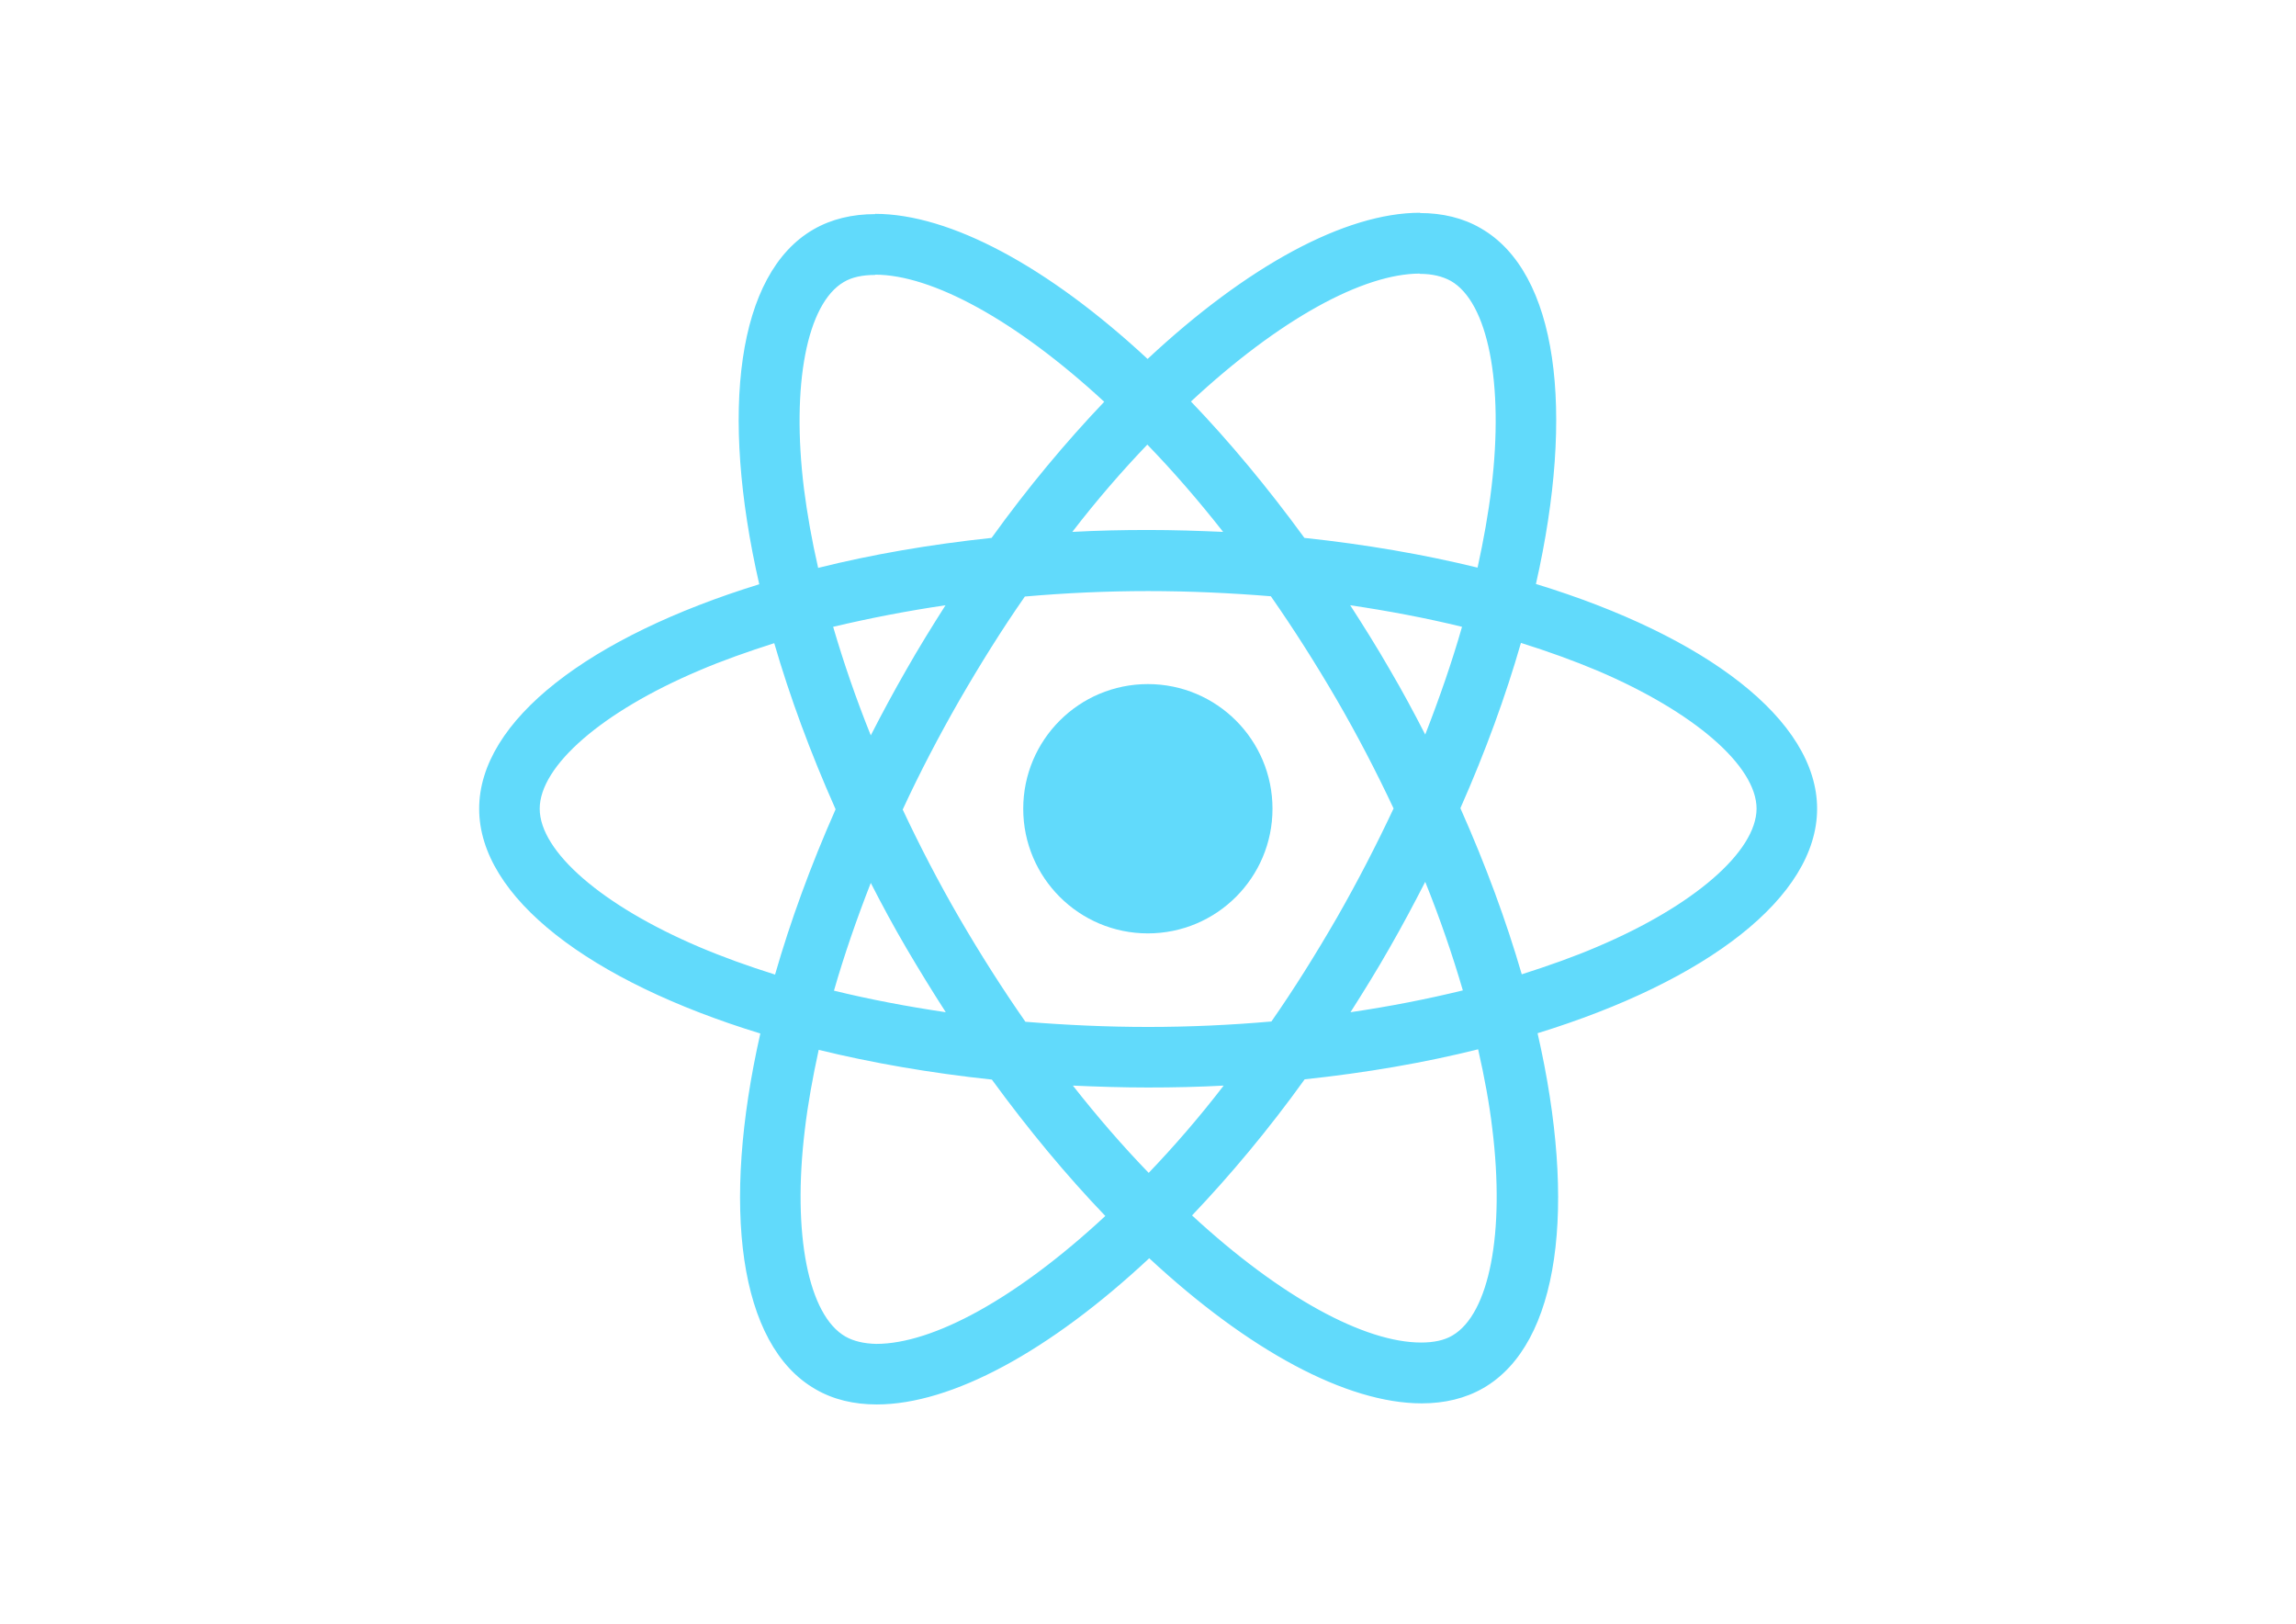
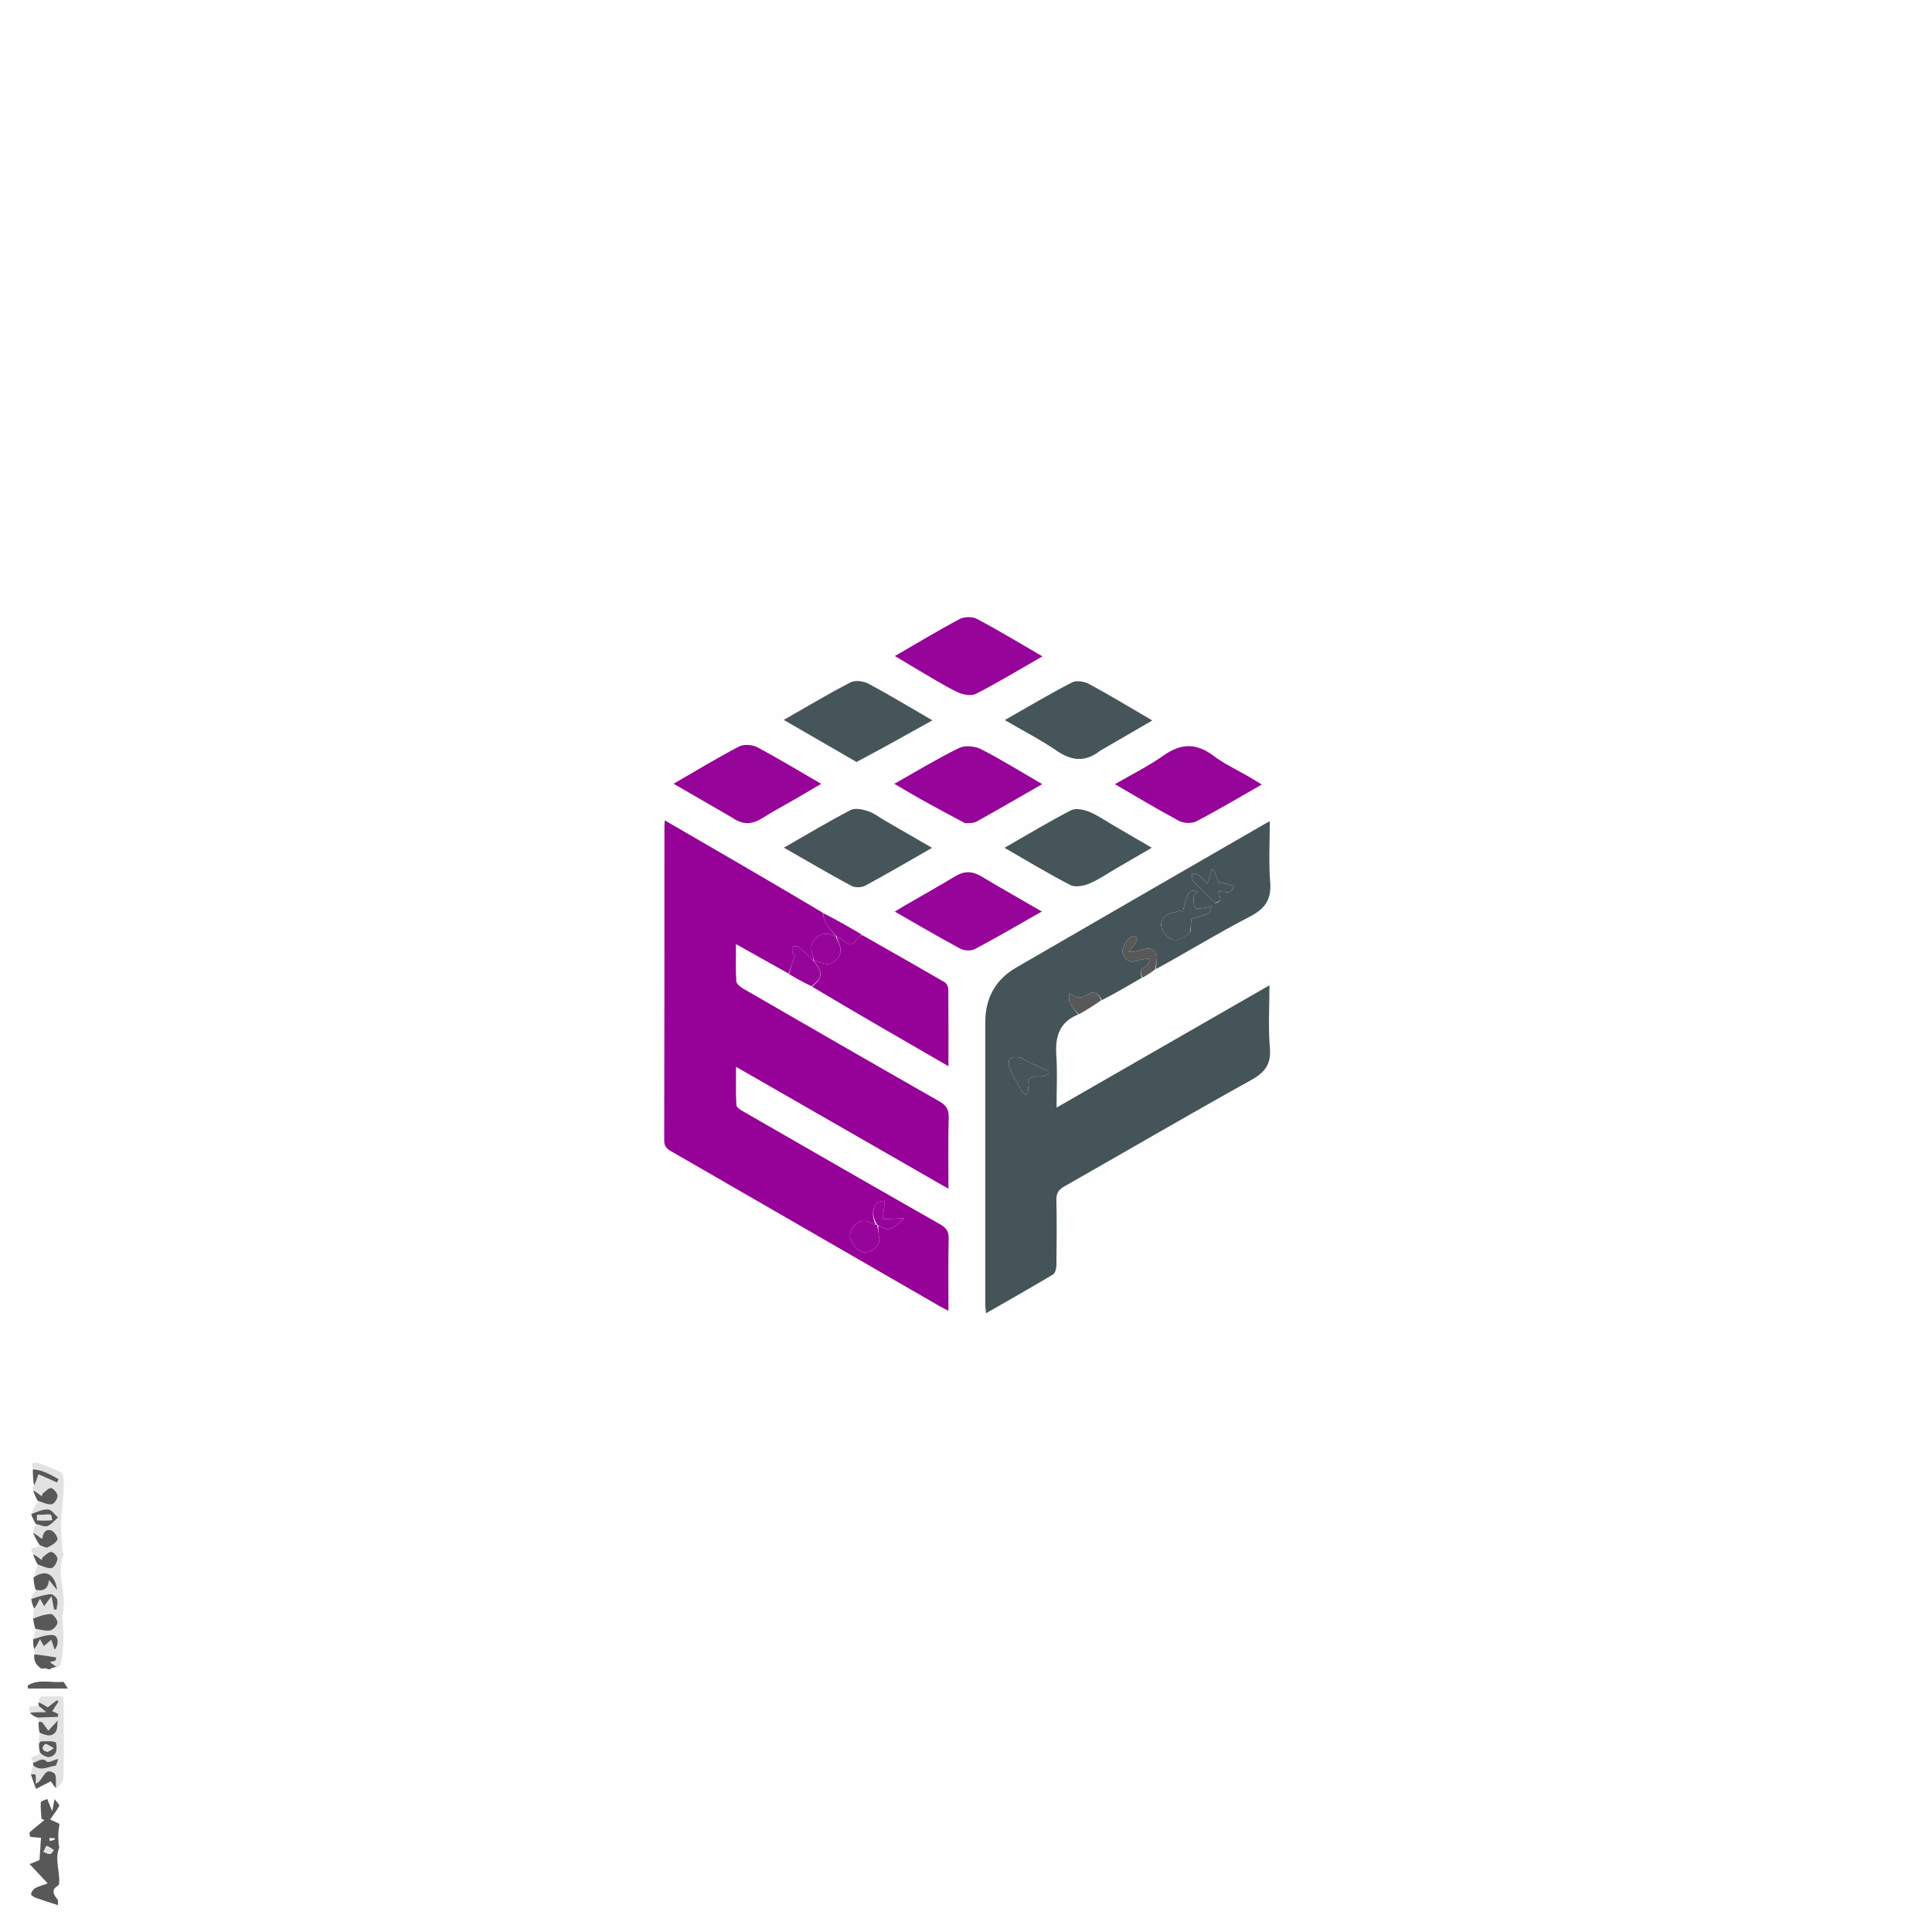
- <svg xmlns="http://www.w3.org/2000/svg" viewBox="0 0 841.9 595.3">
-   <g fill="#61DAFB">
-     <path d="M666.3 296.5c0-32.5-40.7-63.3-103.1-82.4 14.4-63.6 8-114.2-20.2-130.4-6.5-3.8-14.1-5.6-22.4-5.6v22.3c4.6 0 8.3.9 11.4 2.6 13.6 7.8 19.5 37.5 14.9 75.7-1.1 9.4-2.9 19.3-5.1 29.4-19.6-4.8-41-8.5-63.5-10.9-13.5-18.5-27.5-35.3-41.6-50 32.6-30.3 63.2-46.9 84-46.9V78c-27.5 0-63.5 19.6-99.9 53.6-36.4-33.8-72.4-53.2-99.9-53.2v22.3c20.7 0 51.4 16.5 84 46.6-14 14.7-28 31.4-41.3 49.9-22.6 2.4-44 6.1-63.6 11-2.3-10-4-19.7-5.2-29-4.7-38.2 1.1-67.9 14.6-75.8 3-1.8 6.9-2.6 11.5-2.6V78.5c-8.4 0-16 1.8-22.6 5.6-28.1 16.2-34.4 66.7-19.9 130.1-62.2 19.2-102.7 49.9-102.7 82.3 0 32.5 40.7 63.3 103.1 82.4-14.4 63.6-8 114.2 20.2 130.4 6.5 3.8 14.1 5.6 22.5 5.6 27.5 0 63.5-19.6 99.9-53.6 36.4 33.8 72.4 53.2 99.9 53.2 8.4 0 16-1.8 22.6-5.6 28.1-16.2 34.4-66.7 19.9-130.1 62-19.1 102.5-49.9 102.5-82.3zm-130.2-66.7c-3.7 12.9-8.3 26.2-13.5 39.5-4.1-8-8.4-16-13.1-24-4.6-8-9.5-15.8-14.4-23.4 14.2 2.1 27.9 4.7 41 7.9zm-45.8 106.5c-7.8 13.5-15.8 26.3-24.1 38.2-14.9 1.3-30 2-45.2 2-15.1 0-30.2-.7-45-1.9-8.3-11.9-16.4-24.6-24.2-38-7.6-13.1-14.5-26.4-20.8-39.8 6.2-13.4 13.2-26.8 20.7-39.9 7.8-13.5 15.8-26.3 24.1-38.2 14.9-1.3 30-2 45.2-2 15.1 0 30.2.7 45 1.9 8.3 11.9 16.4 24.6 24.2 38 7.6 13.1 14.5 26.4 20.8 39.8-6.3 13.4-13.2 26.8-20.7 39.9zm32.3-13c5.4 13.4 10 26.8 13.8 39.8-13.1 3.2-26.9 5.9-41.2 8 4.9-7.7 9.8-15.6 14.4-23.7 4.6-8 8.9-16.1 13-24.1zM421.2 430c-9.3-9.6-18.6-20.3-27.8-32 9 .4 18.2.7 27.5.7 9.4 0 18.7-.2 27.8-.7-9 11.7-18.3 22.4-27.5 32zm-74.4-58.9c-14.2-2.1-27.9-4.7-41-7.9 3.7-12.9 8.3-26.2 13.5-39.5 4.1 8 8.4 16 13.1 24 4.7 8 9.5 15.8 14.4 23.4zM420.7 163c9.3 9.6 18.6 20.3 27.8 32-9-.4-18.2-.7-27.5-.7-9.4 0-18.7.2-27.8.7 9-11.7 18.3-22.4 27.5-32zm-74 58.9c-4.9 7.7-9.8 15.6-14.4 23.7-4.6 8-8.9 16-13 24-5.4-13.4-10-26.8-13.8-39.8 13.1-3.1 26.9-5.8 41.2-7.9zm-90.5 125.2c-35.4-15.1-58.3-34.9-58.3-50.6 0-15.7 22.9-35.6 58.3-50.6 8.6-3.7 18-7 27.7-10.1 5.7 19.6 13.2 40 22.5 60.9-9.2 20.8-16.6 41.1-22.2 60.6-9.9-3.1-19.3-6.5-28-10.2zM310 490c-13.6-7.8-19.5-37.5-14.9-75.7 1.1-9.4 2.9-19.3 5.1-29.4 19.6 4.8 41 8.5 63.5 10.9 13.5 18.5 27.5 35.3 41.6 50-32.6 30.3-63.2 46.9-84 46.9-4.5-.1-8.3-1-11.3-2.7zm237.2-76.2c4.7 38.2-1.1 67.9-14.6 75.8-3 1.8-6.9 2.6-11.5 2.6-20.7 0-51.4-16.5-84-46.6 14-14.7 28-31.4 41.3-49.9 22.6-2.4 44-6.1 63.6-11 2.3 10.1 4.1 19.8 5.2 29.1zm38.5-66.7c-8.6 3.7-18 7-27.7 10.1-5.7-19.6-13.2-40-22.5-60.9 9.2-20.8 16.6-41.1 22.2-60.6 9.9 3.1 19.3 6.5 28.1 10.2 35.4 15.1 58.3 34.9 58.3 50.6-.1 15.7-23 35.6-58.4 50.6zM320.8 78.4z" />
-     <circle cx="420.9" cy="296.5" r="45.7" />
-     <path d="M520.5 78.1z" />
-   </g>
+ <svg xmlns="http://www.w3.org/2000/svg" version="1.1" id="Layer_1" x="0px" y="0px" width="100%" viewBox="0 0 1000 1000" enable-background="new 0 0 1000 1000" xml:space="preserve">
+   <path fill="#FEFEFE" opacity="1" stroke="none" d=" M465,1001   C310,1001 155.5,1001 1,1001   C1,667.667 1,334.333 1,1   C334.333,1 667.667,1 1001,1   C1001,334.333 1001,667.667 1001,1001   C822.5,1001 644,1001 465,1001  M24.719,864.197   C25.152,864.181 25.584,864.164 26.486,864.592   C28.193,863.6 31.089,862.881 31.39,861.568   C32.401,857.142 32.721,852.512 32.868,847.946   C33.018,843.27 31.846,838.427 32.682,833.922   C34.482,824.224 28.918,814.586 32.872,804.978   C33.123,804.368 32.389,803.415 32.332,802.606   C32.017,798.143 31.464,793.667 31.577,789.211   C31.719,783.605 32.467,778.017 32.866,772.415   C33.013,770.346 33.044,768.249 32.875,766.185   C32.762,764.801 32.608,762.642 31.776,762.227   C27.826,760.258 23.701,758.568 19.494,757.228   C18.208,756.818 15.284,756.826 16.905,760.897   C17.021,763.572 17.138,766.247 16.737,769.193   C16.869,769.807 17.002,770.421 17.061,771.72   C17.777,773.369 18.493,775.019 19.071,777.421   C18.117,779.387 17.162,781.354 16.096,784.008   C16.79,785.57 17.483,787.132 17.906,789.317   C17.65,790.556 17.394,791.796 17.063,793.731   C18.108,795.707 19.153,797.683 19.787,800.285   C19.25,801.781 14.107,800.013 17.057,804.719   C17.774,806.368 18.492,808.018 19.074,810.406   C18.54,812.298 18.005,814.19 17.198,816.833   C17.484,818.851 17.77,820.869 17.772,823.535   C17.241,824.784 16.71,826.033 16.082,827.988   C16.496,829.503 16.91,831.018 17.173,833.484   C17.189,834.763 17.205,836.042 17.087,838.054   C17.391,839.703 17.695,841.352 17.93,843.678   C17.696,845.132 17.461,846.586 17.071,848.826   C17.15,850.402 17.228,851.979 17.278,854.205   C17.52,854.809 17.763,855.413 17.522,856.524   C17.325,859.779 18.806,862.1 22.382,863.868   C22.953,863.896 23.525,863.924 24.719,864.197  M15.035,886.85   C16.345,887.622 17.656,888.394 19.029,889.731   C19.361,890.156 19.694,890.581 19.929,891.834   C19.986,893.498 20.043,895.161 20.066,897.73   C20.099,899.238 20.132,900.745 20.042,903.032   C20.163,904.331 20.285,905.629 19.757,907.244   C19.756,909.316 14.184,908.352 17.038,912.68   C17.066,913.113 17.095,913.546 16.516,914.26   C16.346,915.507 16.176,916.754 15.953,918.828   C16.845,921.191 17.736,923.555 18.627,925.918   C21.295,924.559 23.963,923.2 26.305,922.007   C26.927,922.95 27.912,924.446 29.688,925.936   C30.784,924.036 32.787,922.155 32.83,920.231   C33.111,907.749 32.976,895.257 32.946,882.769   C32.943,881.328 32.752,879.887 32.62,878.053   C28.514,878.053 24.795,877.963 21.093,878.171   C20.653,878.196 20.304,879.846 19.91,881.495   C19.95,881.995 19.991,882.495 19.237,883.007   C14.528,883.169 14.367,883.292 15.035,886.85  M445.754,483.372   C439.167,479.647 432.581,475.923 425.463,471.747   C398.471,456.113 371.478,440.479 344.114,424.63   C344,426.116 343.906,426.772 343.906,427.427   C343.893,481.737 343.922,536.047 343.792,590.357   C343.785,593.498 345.267,594.677 347.561,595.998   C393.832,622.656 440.073,649.367 486.325,676.058   C487.665,676.832 489.059,677.512 490.923,678.497   C490.923,665.432 490.764,653.272 491.019,641.12   C491.096,637.453 489.894,635.572 486.729,633.771   C452.746,614.443 418.858,594.95 384.975,575.446   C383.488,574.59 381.239,573.262 381.165,572.044   C380.78,565.713 380.986,559.346 380.986,552.193   C418.078,573.488 454.205,594.228 490.924,615.308   C490.924,602.481 490.696,590.514 491.045,578.565   C491.17,574.294 489.78,572.092 486.132,570.015   C452.304,550.753 418.58,531.308 384.874,511.832   C383.325,510.937 381.212,509.308 381.119,507.903   C380.707,501.72 380.941,495.493 380.941,488.66   C390.554,494.054 399.364,498.997 408.618,504.432   C412.414,506.557 416.211,508.682 420.528,511.27   C443.802,524.694 467.076,538.118 490.924,551.873   C490.924,537.949 490.974,524.967 490.842,511.986   C490.83,510.765 489.992,509.001 488.995,508.422   C474.768,500.164 460.448,492.065 445.754,483.372  M591.717,505.968   C593.808,504.658 595.899,503.348 598.684,501.901   C614.694,492.688 630.424,482.931 646.832,474.493   C654.879,470.354 658.173,465.579 657.443,456.526   C656.61,446.198 657.25,435.752 657.25,425.146   C656.704,425.398 656.109,425.615 655.568,425.927   C612.332,450.893 569.069,475.815 525.888,500.875   C515.214,507.07 509.992,516.647 509.99,529.013   C509.982,577.841 509.979,626.67 509.994,675.498   C509.994,676.707 510.217,677.917 510.396,679.729   C522.331,672.87 533.744,666.417 544.992,659.69   C546.126,659.012 546.773,656.685 546.794,655.113   C546.944,643.782 547.02,632.446 546.785,621.119   C546.714,617.666 547.843,615.825 550.823,614.131   C583.083,595.792 615.115,577.045 647.567,559.055   C654.927,554.974 658.027,550.687 657.28,542.155   C656.375,531.829 657.065,521.363 657.065,509.988   C619.939,531.315 583.694,552.136 546.872,573.289   C546.872,563.64 547.341,554.805 546.746,546.043   C546.09,536.39 548.467,528.948 558.759,524.982   C562.513,522.687 566.267,520.393 570.726,517.984   C577.496,514.013 584.266,510.042 591.717,505.968  M443.659,394.578   C456.429,387.455 469.2,380.331 482.606,372.853   C470.963,366.1 460.456,359.714 449.624,353.939   C447.034,352.559 442.69,351.926 440.294,353.161   C428.748,359.113 417.593,365.822 405.67,372.621   C418.636,380.123 430.836,387.182 443.659,394.578  M473.61,345.828   C480.818,349.987 487.865,354.474 495.317,358.137   C498.147,359.528 502.624,360.423 505.124,359.145   C516.632,353.259 527.707,346.526 539.578,339.73   C527.845,332.937 516.927,326.313 505.664,320.34   C503.294,319.082 499.095,319.151 496.7,320.422   C485.547,326.339 474.731,332.893 463.193,339.566   C466.805,341.716 469.909,343.564 473.61,345.828  M569.85,388.306   C578.544,383.272 587.238,378.239 596.439,372.912   C585.074,366.289 574.57,359.904 563.768,354.072   C561.294,352.736 557.138,352.037 554.872,353.208   C543.307,359.182 532.107,365.866 520.063,372.708   C529.609,378.274 538.651,382.896 546.963,388.584   C554.72,393.89 561.772,394.632 569.85,388.306  M457.899,424.661   C455.024,422.999 452.313,420.829 449.224,419.826   C446.418,418.914 442.574,418.072 440.269,419.273   C428.841,425.229 417.771,431.873 405.74,438.752   C417.846,445.669 429.117,452.301 440.624,458.493   C442.516,459.511 445.913,459.462 447.822,458.433   C459.314,452.239 470.576,445.616 482.429,438.842   C474.01,433.968 466.276,429.491 457.899,424.661  M379.224,423.338   C384.287,426.991 389.246,426.86 394.523,423.497   C399.991,420.012 405.753,416.988 411.37,413.734   C415.766,411.187 420.138,408.595 425.043,405.716   C413.523,399.04 402.859,392.541 391.839,386.714   C389.295,385.369 384.912,385.133 382.442,386.425   C371.159,392.327 360.257,398.956 348.636,405.658   C359.016,411.667 368.786,417.323 379.224,423.338  M499.923,426.139   C501.715,425.907 503.787,426.179 505.254,425.363   C516.513,419.102 527.655,412.631 539.459,405.866   C528.418,399.467 518.299,393.142 507.708,387.745   C504.557,386.139 499.379,385.702 496.335,387.193   C485.13,392.681 474.43,399.203 462.895,405.699   C468.125,408.749 472.503,411.4 476.972,413.888   C484.348,417.995 491.781,421.996 499.923,426.139  M576.335,427.212   C572.154,424.811 568.157,421.957 563.728,420.172   C560.889,419.027 556.745,418.163 554.339,419.406   C542.917,425.306 531.891,431.974 519.925,438.826   C531.844,445.664 542.753,452.316 554.093,458.127   C556.622,459.423 560.984,458.526 563.939,457.291   C568.807,455.256 573.215,452.122 577.817,449.45   C583.784,445.986 589.751,442.521 596.17,438.793   C589.292,434.802 583.115,431.217 576.335,427.212  M646.473,402.054   C640.295,398.463 633.698,395.426 628.034,391.153   C619.155,384.456 611.214,384.695 602.221,391.058   C594.488,396.53 585.882,400.769 577.076,405.894   C588.613,412.578 599.257,419.038 610.233,424.874   C612.651,426.159 616.834,426.358 619.201,425.126   C630.494,419.25 641.442,412.709 653.105,406.068   C650.675,404.589 648.888,403.501 646.473,402.054  M468.31,468.742   C466.792,469.655 465.275,470.569 463.147,471.85   C474.73,478.471 485.718,484.957 496.951,490.987   C499.001,492.088 502.571,492.315 504.55,491.267   C516.092,485.152 527.369,478.536 539.249,471.798   C528.28,465.446 518.017,459.631 507.893,453.582   C503.245,450.804 499.003,450.78 494.352,453.589   C485.959,458.658 477.393,463.442 468.31,468.742  M16.107,950.91   C18.131,951.035 20.155,951.159 21.231,951.225   C20.935,955.572 20.697,959.058 20.444,962.76   C18.916,963.386 16.761,964.27 15.334,964.854   C18.712,968.461 21.497,971.435 24.683,974.837   C21.835,975.896 19.76,976.414 17.972,977.435   C17.033,977.972 16.241,979.34 16.088,980.431   C16.016,980.945 17.517,981.947 18.463,982.288   C22.164,983.621 25.928,984.779 30.042,986.124   C29.958,984.776 30.21,983.75 29.807,983.225   C27.864,980.689 26.116,978.334 30.044,975.983   C30.471,975.727 30.641,974.784 30.664,974.15   C30.883,968.206 28.27,962.264 30.662,956.3   C30.814,955.924 30.425,955.36 30.397,954.877   C30.289,952.983 30.107,951.082 30.177,949.192   C30.242,947.42 30.59,945.659 30.797,944.022   C28.594,942.983 26.779,942.126 25.965,941.742   C27.697,939.24 29.422,937.073 30.675,934.661   C30.927,934.176 29.39,932.76 28.249,931.178   C27.741,933.813 27.443,935.363 27.033,937.492   C25.953,934.837 25.202,932.992 24.451,931.147   C23.291,931.703 21.185,932.186 21.135,932.828   C20.917,935.643 21.293,938.503 21.454,941.347   C21.962,941.584 22.47,941.821 22.977,942.058   C20.452,944.131 17.873,946.145 15.455,948.336   C15.051,948.701 15.346,949.837 16.107,950.91  M27.34,873.962   C29.556,873.962 31.772,873.962 35.112,873.962   C33.81,872.079 33.148,870.47 32.665,870.522   C26.579,871.175 20.073,868.815 14.38,872.37   C14.387,872.9 14.393,873.43 14.399,873.961   C18.399,873.961 22.399,873.961 27.34,873.962  z" />
+   <path fill="#960298" opacity="1" stroke="none" d=" M408.174,503.94   C399.364,498.997 390.554,494.054 380.941,488.66   C380.941,495.493 380.707,501.72 381.119,507.903   C381.212,509.308 383.325,510.937 384.874,511.832   C418.58,531.308 452.304,550.753 486.132,570.015   C489.78,572.092 491.17,574.294 491.045,578.565   C490.696,590.514 490.924,602.481 490.924,615.308   C454.205,594.228 418.078,573.488 380.986,552.193   C380.986,559.346 380.78,565.713 381.165,572.044   C381.239,573.262 383.488,574.59 384.975,575.446   C418.858,594.95 452.746,614.443 486.729,633.771   C489.894,635.572 491.096,637.453 491.019,641.12   C490.764,653.272 490.923,665.432 490.923,678.497   C489.059,677.512 487.665,676.832 486.325,676.058   C440.073,649.367 393.832,622.656 347.561,595.998   C345.267,594.677 343.785,593.498 343.792,590.357   C343.922,536.047 343.893,481.737 343.906,427.427   C343.906,426.772 344,426.116 344.114,424.63   C371.478,440.479 398.471,456.113 425.688,472.303   C426.396,474.526 426.539,476.408 427.433,477.812   C429.053,480.358 431.12,482.619 433.001,484.999   C433,485 432.999,485.001 432.633,484.962   C428.821,482.742 425.389,482.778 422.327,485.479   C419.296,488.153 419.572,491.557 420.822,495.039   C421.037,495.636 420.949,496.343 421.001,496.999   C421,497 420.999,497.001 420.699,496.856   C418.13,494.515 415.968,492.186 413.527,490.201   C412.737,489.559 411.214,489.816 410.026,489.662   C410.086,490.945 409.926,492.3 410.309,493.478   C410.476,493.991 411.757,494.143 411.608,494.082   C410.191,498.149 409.182,501.045 408.174,503.94  M453.221,633.985   C452.313,633.657 451.314,633.474 450.511,632.976   C447.191,630.916 444.391,632.157 442.092,634.549   C439.519,637.225 439.189,640.45 441.372,643.586   C443.429,646.542 446.043,649.264 449.962,647.731   C452.994,646.544 455.749,644.431 455.006,640.301   C454.629,638.21 454.335,636.104 454.67,634.344   C459.792,637.354 461.374,636.972 467.944,630.553   C465.651,630.673 464.183,630.757 462.715,630.825   C460.75,630.915 458.785,630.993 456.819,631.076   C457.096,628.999 457.403,626.925 457.636,624.843   C457.759,623.742 457.751,622.628 457.803,621.52   C456.627,621.771 455.153,621.659 454.33,622.338   C451.267,624.865 451.236,629.601 453.221,633.985  z" />
+   <path fill="#455459" opacity="1" stroke="none" d=" M558.057,525.102   C548.467,528.948 546.09,536.39 546.746,546.043   C547.341,554.805 546.872,563.64 546.872,573.289   C583.694,552.136 619.939,531.315 657.065,509.988   C657.065,521.363 656.375,531.829 657.28,542.155   C658.027,550.687 654.927,554.974 647.567,559.055   C615.115,577.045 583.083,595.792 550.823,614.131   C547.843,615.825 546.714,617.666 546.785,621.119   C547.02,632.446 546.944,643.782 546.794,655.113   C546.773,656.685 546.126,659.012 544.992,659.69   C533.744,666.417 522.331,672.87 510.396,679.729   C510.217,677.917 509.994,676.707 509.994,675.498   C509.979,626.67 509.982,577.841 509.99,529.013   C509.992,516.647 515.214,507.07 525.888,500.875   C569.069,475.815 612.332,450.893 655.568,425.927   C656.109,425.615 656.704,425.398 657.25,425.146   C657.25,435.752 656.61,446.198 657.443,456.526   C658.173,465.579 654.879,470.354 646.832,474.493   C630.424,482.931 614.694,492.688 598.385,501.568   C598.248,498.64 599.473,495.412 598.374,493.569   C594.963,487.846 589.724,493.586 584.199,492.513   C585.798,490.549 586.932,489.337 587.835,487.972   C588.301,487.267 588.646,486.234 588.493,485.459   C588.4,484.987 587.21,484.36 586.584,484.432   C583.946,484.734 580.166,490.841 581.153,493.525   C582.486,497.153 585.053,498.646 589.019,497.166   C590.739,496.524 592.654,496.406 594.481,496.05   C594.724,496.418 594.967,496.787 595.211,497.155   C594.439,498.259 593.903,499.905 592.85,500.364   C589.824,501.683 590.278,503.746 591.037,506.071   C584.266,510.042 577.496,514.013 570.33,517.669   C568.571,513.728 565.658,512.906 562.848,514.779   C559.523,516.995 557.001,516.739 553.661,514.027   C553.23,515.954 553.089,517.778 553.805,519.158   C554.916,521.299 556.61,523.136 558.057,525.102  M616.126,482.3   C616.32,479.819 616.514,477.337 616.643,475.686   C619.693,474.761 622.694,474.163 625.368,472.882   C626.393,472.39 626.672,470.34 627.291,469.001   C626.055,469.293 624.833,469.705 623.58,469.847   C621.948,470.031 619.528,470.683 618.825,469.899   C617.8,468.755 617.686,466.492 617.795,464.745   C617.863,463.663 619.064,462.652 619.803,461.539   C615.469,460.069 614.585,461.313 612.286,471.733   C611.532,471.652 610.663,471.302 609.996,471.533   C607.409,472.43 604.15,472.857 602.523,474.687   C600.439,477.03 600.441,480.423 602.843,483.325   C606.521,487.769 610.816,487.683 616.126,482.3  M532.691,549.862   C531.083,549.005 529.557,547.783 527.843,547.399   C526.258,547.044 524.033,547.03 522.917,547.912   C522.042,548.603 521.813,551.168 522.371,552.424   C524.303,556.778 526.641,560.959 528.986,565.114   C529.403,565.853 530.59,566.157 531.421,566.661   C531.736,565.706 532.466,564.67 532.299,563.809   C531.293,558.629 533.043,556.77 538.351,557.17   C539.847,557.283 541.418,556.398 542.954,555.971   C542.885,555.45 542.816,554.928 542.747,554.407   C539.624,552.995 536.5,551.582 532.691,549.862  M629.096,467.431   C632.257,466.353 632.257,466.353 630.434,461.364   C633.252,460.914 637.223,463.842 638.725,458.534   C635.965,457.83 633.328,457.157 630.637,456.471   C629.893,454.437 629.137,452.368 628.38,450.298   C627.971,450.28 627.563,450.261 627.154,450.243   C626.527,452.36 625.9,454.478 625.062,457.311   C623.292,455.64 622.021,454.159 620.472,453.075   C619.466,452.372 618.054,452.248 616.824,451.864   C617.094,453.285 616.888,455.136 617.716,456.052   C621.154,459.854 624.903,463.375 629.096,467.431  z" />
+   <path fill="#960298" opacity="1" stroke="none" d=" M446.15,483.929   C460.448,492.065 474.768,500.164 488.995,508.422   C489.992,509.001 490.83,510.765 490.842,511.986   C490.974,524.967 490.924,537.949 490.924,551.873   C467.076,538.118 443.802,524.694 420.337,510.705   C426.043,505.762 426.188,503.526 420.999,497.001   C420.999,497.001 421,497 421.39,497.006   C425.89,498.727 429.905,500.795 433.587,495.972   C436.623,491.995 434.312,488.591 432.999,485.001   C432.999,485.001 433,485 433.352,485.036   C434.276,485.37 434.927,485.574 435.408,485.98   C440.134,489.965 440.64,489.914 444.596,485.088   C444.993,484.602 445.627,484.31 446.15,483.929  z" />
+   <path fill="#46555A" opacity="1" stroke="none" d=" M443.347,394.409   C430.836,387.182 418.636,380.123 405.67,372.621   C417.593,365.822 428.748,359.113 440.294,353.161   C442.69,351.926 447.034,352.559 449.624,353.939   C460.456,359.714 470.963,366.1 482.606,372.853   C469.2,380.331 456.429,387.455 443.347,394.409  z" />
+   <path fill="#970499" opacity="1" stroke="none" d=" M473.311,345.62   C469.909,343.564 466.805,341.716 463.193,339.566   C474.731,332.893 485.547,326.339 496.7,320.422   C499.095,319.151 503.294,319.082 505.664,320.34   C516.927,326.313 527.845,332.937 539.578,339.73   C527.707,346.526 516.632,353.259 505.124,359.145   C502.624,360.423 498.147,359.528 495.317,358.137   C487.865,354.474 480.818,349.987 473.311,345.62  z" />
+   <path fill="#46555A" opacity="1" stroke="none" d=" M569.546,388.513   C561.772,394.632 554.72,393.89 546.963,388.584   C538.651,382.896 529.609,378.274 520.063,372.708   C532.107,365.866 543.307,359.182 554.872,353.208   C557.138,352.037 561.294,352.736 563.768,354.072   C574.57,359.904 585.074,366.289 596.439,372.912   C587.238,378.239 578.544,383.272 569.546,388.513  z" />
+   <path fill="#46555A" opacity="1" stroke="none" d=" M458.221,424.837   C466.276,429.491 474.01,433.968 482.429,438.842   C470.576,445.616 459.314,452.239 447.822,458.433   C445.913,459.462 442.516,459.511 440.624,458.493   C429.117,452.301 417.846,445.669 405.74,438.752   C417.771,431.873 428.841,425.229 440.269,419.273   C442.574,418.072 446.418,418.914 449.224,419.826   C452.313,420.829 455.024,422.999 458.221,424.837  z" />
+   <path fill="#970499" opacity="1" stroke="none" d=" M378.89,423.158   C368.786,417.323 359.016,411.667 348.636,405.658   C360.257,398.956 371.159,392.327 382.442,386.425   C384.912,385.133 389.295,385.369 391.839,386.714   C402.859,392.541 413.523,399.04 425.043,405.716   C420.138,408.595 415.766,411.187 411.37,413.734   C405.753,416.988 399.991,420.012 394.523,423.497   C389.246,426.86 384.287,426.991 378.89,423.158  z" />
+   <path fill="#970499" opacity="1" stroke="none" d=" M499.557,426.091   C491.781,421.996 484.348,417.995 476.972,413.888   C472.503,411.4 468.125,408.749 462.895,405.699   C474.43,399.203 485.13,392.681 496.335,387.193   C499.379,385.702 504.557,386.139 507.708,387.745   C518.299,393.142 528.418,399.467 539.459,405.866   C527.655,412.631 516.513,419.102 505.254,425.363   C503.787,426.179 501.715,425.907 499.557,426.091  z" />
+   <path fill="#46555A" opacity="1" stroke="none" d=" M576.636,427.422   C583.115,431.217 589.292,434.802 596.17,438.793   C589.751,442.521 583.784,445.986 577.817,449.45   C573.215,452.122 568.807,455.256 563.939,457.291   C560.984,458.526 556.622,459.423 554.093,458.127   C542.753,452.316 531.844,445.664 519.925,438.826   C531.891,431.974 542.917,425.306 554.339,419.406   C556.745,418.163 560.889,419.027 563.728,420.172   C568.157,421.957 572.154,424.811 576.636,427.422  z" />
+   <path fill="#970499" opacity="1" stroke="none" d=" M646.786,402.234   C648.888,403.501 650.675,404.589 653.105,406.068   C641.442,412.709 630.494,419.25 619.201,425.126   C616.834,426.358 612.651,426.159 610.233,424.874   C599.257,419.038 588.613,412.578 577.076,405.894   C585.882,400.769 594.488,396.53 602.221,391.058   C611.214,384.695 619.155,384.456 628.034,391.153   C633.698,395.426 640.295,398.463 646.786,402.234  z" />
+   <path fill="#970499" opacity="1" stroke="none" d=" M468.605,468.544   C477.393,463.442 485.959,458.658 494.352,453.589   C499.003,450.78 503.245,450.804 507.893,453.582   C518.017,459.631 528.28,465.446 539.249,471.798   C527.369,478.536 516.092,485.152 504.55,491.267   C502.571,492.315 499.001,492.088 496.951,490.987   C485.718,484.957 474.73,478.471 463.147,471.85   C465.275,470.569 466.792,469.655 468.605,468.544  z" />
+   <path fill="#E2E2E2" opacity="1" stroke="none" d=" M16.208,783.32   C17.162,781.354 18.117,779.387 19.473,777.215   C22.18,777.629 24.559,778.88 26.761,778.623   C27.994,778.479 29.791,775.818 29.764,774.32   C29.736,772.854 27.91,770.557 26.511,770.243   C25.305,769.973 23.528,771.906 22.134,773.027   C21.725,773.355 21.76,774.235 21.686,774.514   C19.985,773.214 18.56,772.124 17.134,771.034   C17.002,770.421 16.869,769.807 17.372,769.009   C18.614,766.983 19.222,765.142 19.901,763.083   C23.112,764.5 26.316,765.914 29.519,767.328   C29.782,766.762 30.044,766.197 30.306,765.631   C26.16,763.239 22.017,760.841 17.05,760.011   C15.284,756.826 18.208,756.818 19.494,757.228   C23.701,758.568 27.826,760.258 31.776,762.227   C32.608,762.642 32.762,764.801 32.875,766.185   C33.044,768.249 33.013,770.346 32.866,772.415   C32.467,778.017 31.719,783.605 31.577,789.211   C31.464,793.667 32.017,798.143 32.332,802.606   C32.389,803.415 33.123,804.368 32.872,804.978   C28.918,814.586 34.482,824.224 32.682,833.922   C31.846,838.427 33.018,843.27 32.868,847.946   C32.721,852.512 32.401,857.142 31.39,861.568   C31.089,862.881 28.193,863.6 26.347,864.023   C27.082,863.214 27.955,862.974 29.136,862.649   C27.921,861.806 27.023,861.184 25.838,860.362   C27.097,859.98 27.965,859.716 28.833,859.452   C28.916,858.928 28.999,858.404 29.082,857.88   C25.389,857.259 21.697,856.638 18.005,856.017   C17.763,855.413 17.52,854.809 17.665,853.997   C18.836,852.202 19.62,850.614 20.693,848.441   C21.603,850.072 22.176,851.099 22.686,852.013   C24.12,850.799 25.332,849.772 26.545,848.746   C27.123,850.463 27.702,852.179 28.276,853.898   C30.765,850.919 30.253,846.421 27.16,846.276   C23.884,846.121 20.541,847.392 17.227,848.04   C17.461,846.586 17.696,845.132 18.307,843.446   C21.17,843.506 23.78,844.38 26.095,843.883   C27.619,843.555 29.731,841.251 29.732,839.831   C29.733,838.283 27.622,835.46 26.391,835.438   C23.347,835.382 20.279,836.609 17.221,837.321   C17.205,836.042 17.189,834.763 17.618,833.128   C18.852,831.189 19.641,829.605 20.696,827.487   C21.602,829.092 22.179,830.113 22.879,831.353   C24,829.814 24.869,828.62 26.654,826.167   C27.263,829.361 27.61,831.179 27.957,832.997   C28.392,833.055 28.827,833.113 29.262,833.171   C29.423,831.402 30.097,829.463 29.584,827.918   C29.174,826.683 27.238,825.026 26.122,825.127   C22.77,825.433 19.488,826.508 16.179,827.282   C16.71,826.033 17.241,824.784 18.321,823.248   C22.72,823.779 25.01,822.232 25.335,817.828   C26.801,819.629 27.807,820.865 29.548,823.003   C28.497,814.461 23.479,812.12 17.471,816.082   C18.005,814.19 18.54,812.298 19.475,810.207   C22.175,810.636 24.602,811.996 26.724,811.623   C28.045,811.39 29.565,808.601 29.739,806.836   C29.854,805.678 27.766,803.318 26.588,803.267   C25.135,803.204 23.542,804.903 22.139,806.006   C21.729,806.329 21.761,807.214 21.686,807.489   C19.982,806.197 18.556,805.115 17.13,804.033   C14.107,800.013 19.25,801.781 20.365,800.097   C22.176,800.297 23.715,801.344 24.583,800.941   C26.553,800.029 28.842,798.718 29.703,796.941   C30.161,795.995 28.268,792.845 26.809,792.265   C23.941,791.124 22.285,793.087 21.947,796.067   C21.914,796.357 21.47,796.6 21.61,796.453   C19.945,795.181 18.541,794.108 17.137,793.035   C17.394,791.796 17.65,790.556 18.422,789.13   C20.833,789.318 23.019,790.459 24.555,789.879   C26.638,789.092 28.224,786.987 30.023,785.448   C28.336,783.976 26.718,781.395 24.947,781.286   C22.087,781.109 19.126,782.558 16.208,783.32  z" />
+   <path fill="#585858" opacity="1" stroke="none" d=" M15.712,950.764   C15.346,949.837 15.051,948.701 15.455,948.336   C17.873,946.145 20.452,944.131 22.977,942.058   C22.47,941.821 21.962,941.584 21.454,941.347   C21.293,938.503 20.917,935.643 21.135,932.828   C21.185,932.186 23.291,931.703 24.451,931.147   C25.202,932.992 25.953,934.837 27.033,937.492   C27.443,935.363 27.741,933.813 28.249,931.178   C29.39,932.76 30.927,934.176 30.675,934.661   C29.422,937.073 27.697,939.24 25.965,941.742   C26.779,942.126 28.594,942.983 30.797,944.022   C30.59,945.659 30.242,947.42 30.177,949.192   C30.107,951.082 30.289,952.983 30.397,954.877   C30.425,955.36 30.814,955.924 30.662,956.3   C28.27,962.264 30.883,968.206 30.664,974.15   C30.641,974.784 30.471,975.727 30.044,975.983   C26.116,978.334 27.864,980.689 29.807,983.225   C30.21,983.75 29.958,984.776 30.042,986.124   C25.928,984.779 22.164,983.621 18.463,982.288   C17.517,981.947 16.016,980.945 16.088,980.431   C16.241,979.34 17.033,977.972 17.972,977.435   C19.76,976.414 21.835,975.896 24.683,974.837   C21.497,971.435 18.712,968.461 15.334,964.854   C16.761,964.27 18.916,963.386 20.444,962.76   C20.697,959.058 20.935,955.572 21.231,951.225   C20.155,951.159 18.131,951.035 15.712,950.764  M23.948,955.447   C23.461,956.476 22.974,957.506 22.488,958.535   C23.645,958.935 24.81,959.645 25.955,959.613   C26.594,959.594 27.197,958.341 27.817,957.644   C26.761,956.856 25.705,956.068 23.948,955.447  M28.538,951.454   C27.54,951.454 26.543,951.454 25.545,951.454   C25.592,951.869 25.639,952.285 25.686,952.7   C26.659,952.634 27.633,952.569 28.538,951.454  z" />
+   <path fill="#E2E2E2" opacity="1" stroke="none" d=" M20.165,902.253   C20.132,900.745 20.099,899.238 20.48,897.324   C23.682,898.205 26.671,899.393 28.876,896.327   C29.785,895.063 29.54,892.969 29.952,890.44   C27.61,892.955 26.297,894.364 24.985,895.773   C23.936,894.325 22.954,892.82 21.797,891.465   C21.472,891.085 20.631,891.147 20.026,891.006   C19.694,890.581 19.361,890.156 19.45,889.353   C23.26,888.866 26.65,888.757 30.04,888.648   C30.047,888.117 30.054,887.585 30.06,887.053   C28.946,886.549 27.831,886.045 27.039,885.687   C28.246,883.868 29.291,882.295 30.335,880.721   C30.038,880.497 29.741,880.273 29.445,880.048   C27.781,881.321 26.118,882.594 24.698,883.681   C22.923,882.591 21.418,881.666 19.913,880.742   C20.304,879.846 20.653,878.196 21.093,878.171   C24.795,877.963 28.514,878.053 32.62,878.053   C32.752,879.887 32.943,881.328 32.946,882.769   C32.976,895.257 33.111,907.749 32.83,920.231   C32.787,922.155 30.784,924.036 29.415,925.572   C28.822,922.658 29.427,918.771 28.017,917.796   C22.789,914.18 22.68,921.627 18.506,923.215   C18.506,921.295 18.701,919.916 18.392,918.661   C18.295,918.269 16.84,918.212 16.006,918.001   C16.176,916.754 16.346,915.507 17.167,914.216   C21.487,916.933 25.123,914.323 28.732,913.92   C29.291,913.858 29.622,911.749 30.134,910.385   C27.621,911.06 24.958,912.481 24.286,911.834   C21.557,909.206 19.472,912.08 17.145,912.037   C14.184,908.352 19.756,909.316 20.36,907.306   C23.444,909.97 26.451,910.254 28.589,907.604   C29.618,906.329 29.355,901.984 28.737,901.771   C26.454,900.988 23.778,901.311 21.25,901.327   C20.887,901.329 20.527,901.929 20.165,902.253  z" />
+   <path fill="#970499" opacity="1" stroke="none" d=" M420.699,496.856   C426.188,503.526 426.043,505.762 420.077,510.474   C416.211,508.682 412.414,506.557 408.396,504.186   C409.182,501.045 410.191,498.149 411.608,494.082   C411.757,494.143 410.476,493.991 410.309,493.478   C409.926,492.3 410.086,490.945 410.026,489.662   C411.214,489.816 412.737,489.559 413.527,490.201   C415.968,492.186 418.13,494.515 420.699,496.856  z" />
+   <path fill="#585858" opacity="1" stroke="none" d=" M591.377,506.019   C590.278,503.746 589.824,501.683 592.85,500.364   C593.903,499.905 594.439,498.259 595.211,497.155   C594.967,496.787 594.724,496.418 594.481,496.05   C592.654,496.406 590.739,496.524 589.019,497.166   C585.053,498.646 582.486,497.153 581.153,493.525   C580.166,490.841 583.946,484.734 586.584,484.432   C587.21,484.36 588.4,484.987 588.493,485.459   C588.646,486.234 588.301,487.267 587.835,487.972   C586.932,489.337 585.798,490.549 584.199,492.513   C589.724,493.586 594.963,487.846 598.374,493.569   C599.473,495.412 598.248,498.64 598.038,501.636   C595.899,503.348 593.808,504.658 591.377,506.019  z" />
+   <path fill="#970499" opacity="1" stroke="none" d=" M445.952,483.65   C445.627,484.31 444.993,484.602 444.596,485.088   C440.64,489.914 440.134,489.965 435.408,485.98   C434.927,485.574 434.276,485.37 433.352,485.035   C431.12,482.619 429.053,480.358 427.433,477.812   C426.539,476.408 426.396,474.526 425.954,472.529   C432.581,475.923 439.167,479.647 445.952,483.65  z" />
+   <path fill="#585858" opacity="1" stroke="none" d=" M558.408,525.042   C556.61,523.136 554.916,521.299 553.805,519.158   C553.089,517.778 553.23,515.954 553.661,514.027   C557.001,516.739 559.523,516.995 562.848,514.779   C565.658,512.906 568.571,513.728 569.978,517.726   C566.267,520.393 562.513,522.687 558.408,525.042  z" />
+   <path fill="#585858" opacity="1" stroke="none" d=" M17.154,837.687   C20.279,836.609 23.347,835.382 26.391,835.438   C27.622,835.46 29.733,838.283 29.732,839.831   C29.731,841.251 27.619,843.555 26.095,843.883   C23.78,844.38 21.17,843.506 18.342,843.108   C17.695,841.352 17.391,839.703 17.154,837.687  z" />
+   <path fill="#585858" opacity="1" stroke="none" d=" M26.869,873.961   C22.399,873.961 18.399,873.961 14.399,873.961   C14.393,873.43 14.387,872.9 14.38,872.37   C20.073,868.815 26.579,871.175 32.665,870.522   C33.148,870.47 33.81,872.079 35.112,873.962   C31.772,873.962 29.556,873.962 26.869,873.961  z" />
+   <path fill="#585858" opacity="1" stroke="none" d=" M17.098,771.377   C18.56,772.124 19.985,773.214 21.686,774.514   C21.76,774.235 21.725,773.355 22.134,773.027   C23.528,771.906 25.305,769.973 26.511,770.243   C27.91,770.557 29.736,772.854 29.764,774.32   C29.791,775.818 27.994,778.479 26.761,778.623   C24.559,778.88 22.18,777.629 19.542,776.839   C18.493,775.019 17.777,773.369 17.098,771.377  z" />
+   <path fill="#585858" opacity="1" stroke="none" d=" M17.1,793.383   C18.541,794.108 19.945,795.181 21.61,796.453   C21.47,796.6 21.914,796.357 21.947,796.067   C22.285,793.087 23.941,791.124 26.809,792.265   C28.268,792.845 30.161,795.995 29.703,796.941   C28.842,798.718 26.553,800.029 24.583,800.941   C23.715,801.344 22.176,800.297 20.57,799.784   C19.153,797.683 18.108,795.707 17.1,793.383  z" />
+   <path fill="#585858" opacity="1" stroke="none" d=" M17.093,804.376   C18.556,805.115 19.982,806.197 21.686,807.489   C21.761,807.214 21.729,806.329 22.139,806.006   C23.542,804.903 25.135,803.204 26.588,803.267   C27.766,803.318 29.854,805.678 29.739,806.836   C29.565,808.601 28.045,811.39 26.724,811.623   C24.602,811.996 22.175,810.636 19.543,809.838   C18.492,808.018 17.774,806.368 17.093,804.376  z" />
+   <path fill="#585858" opacity="1" stroke="none" d=" M17.334,816.458   C23.479,812.12 28.497,814.461 29.548,823.003   C27.807,820.865 26.801,819.629 25.335,817.828   C25.01,822.232 22.72,823.779 18.463,822.924   C17.77,820.869 17.484,818.851 17.334,816.458  z" />
+   <path fill="#585858" opacity="1" stroke="none" d=" M15.98,918.414   C16.84,918.212 18.295,918.269 18.392,918.661   C18.701,919.916 18.506,921.295 18.506,923.215   C22.68,921.627 22.789,914.18 28.017,917.796   C29.427,918.771 28.822,922.658 29.02,925.575   C27.912,924.446 26.927,922.95 26.305,922.007   C23.963,923.2 21.295,924.559 18.627,925.918   C17.736,923.555 16.845,921.191 15.98,918.414  z" />
+   <path fill="#585858" opacity="1" stroke="none" d=" M19.911,881.118   C21.418,881.666 22.923,882.591 24.698,883.681   C26.118,882.594 27.781,881.321 29.445,880.048   C29.741,880.273 30.038,880.497 30.335,880.721   C29.291,882.295 28.246,883.868 27.039,885.687   C27.831,886.045 28.946,886.549 30.06,887.053   C30.054,887.585 30.047,888.117 30.04,888.648   C26.65,888.757 23.26,888.866 19.418,889.071   C17.656,888.394 16.345,887.622 15.537,886.486   C18.232,886.122 20.425,886.122 23.764,886.122   C21.886,884.549 20.959,883.772 20.031,882.995   C19.991,882.495 19.95,881.995 19.911,881.118  z" />
+   <path fill="#585858" opacity="1" stroke="none" d=" M17.763,856.271   C21.697,856.638 25.389,857.259 29.082,857.88   C28.999,858.404 28.916,858.928 28.833,859.452   C27.965,859.716 27.097,859.98 25.838,860.362   C27.023,861.184 27.921,861.806 29.136,862.649   C27.955,862.974 27.082,863.214 26.113,863.801   C25.584,864.164 25.152,864.181 24.393,863.747   C23.223,863.441 22.378,863.584 21.533,863.727   C18.806,862.1 17.325,859.779 17.763,856.271  z" />
+   <path fill="#585858" opacity="1" stroke="none" d=" M16.152,783.664   C19.126,782.558 22.087,781.109 24.947,781.286   C26.718,781.395 28.336,783.976 30.023,785.448   C28.224,786.987 26.638,789.092 24.555,789.879   C23.019,790.459 20.833,789.318 18.557,788.819   C17.483,787.132 16.79,785.57 16.152,783.664  M27.022,786.754   C26.742,785.776 26.505,783.969 26.174,783.952   C23.847,783.83 21.501,784.076 19.161,784.205   C19.164,785.102 19.167,785.998 19.171,786.895   C21.573,786.968 23.976,787.041 27.022,786.754  z" />
+   <path fill="#585858" opacity="1" stroke="none" d=" M16.131,827.635   C19.488,826.508 22.77,825.433 26.122,825.127   C27.238,825.026 29.174,826.683 29.584,827.918   C30.097,829.463 29.423,831.402 29.262,833.171   C28.827,833.113 28.392,833.055 27.957,832.997   C27.61,831.179 27.263,829.361 26.654,826.167   C24.869,828.62 24,829.814 22.879,831.353   C22.179,830.113 21.602,829.092 20.696,827.487   C19.641,829.605 18.852,831.189 17.694,832.653   C16.91,831.018 16.496,829.503 16.131,827.635  z" />
+   <path fill="#585858" opacity="1" stroke="none" d=" M17.149,848.433   C20.541,847.392 23.884,846.121 27.16,846.276   C30.253,846.421 30.765,850.919 28.276,853.898   C27.702,852.179 27.123,850.463 26.545,848.746   C25.332,849.772 24.12,850.799 22.686,852.013   C22.176,851.099 21.603,850.072 20.693,848.441   C19.62,850.614 18.836,852.202 17.679,853.672   C17.228,851.979 17.15,850.402 17.149,848.433  z" />
+   <path fill="#585858" opacity="1" stroke="none" d=" M20.103,902.643   C20.527,901.929 20.887,901.329 21.25,901.327   C23.778,901.311 26.454,900.988 28.737,901.771   C29.355,901.984 29.618,906.329 28.589,907.604   C26.451,910.254 23.444,909.97 20.685,907.148   C20.285,905.629 20.163,904.331 20.103,902.643  M23.306,902.738   C21.296,904.614 22.067,906.151 24.264,906.623   C25.258,906.837 26.583,905.512 27.758,904.886   C26.488,904.055 25.218,903.224 23.306,902.738  z" />
+   <path fill="#585858" opacity="1" stroke="none" d=" M16.978,760.454   C22.017,760.841 26.16,763.239 30.306,765.631   C30.044,766.197 29.782,766.762 29.519,767.328   C26.316,765.914 23.112,764.5 19.901,763.083   C19.222,765.142 18.614,766.983 17.63,768.873   C17.138,766.247 17.021,763.572 16.978,760.454  z" />
+   <path fill="#585858" opacity="1" stroke="none" d=" M17.091,912.359   C19.472,912.08 21.557,909.206 24.286,911.834   C24.958,912.481 27.621,911.06 30.134,910.385   C29.622,911.749 29.291,913.858 28.732,913.92   C25.123,914.323 21.487,916.933 17.471,914.076   C17.095,913.546 17.066,913.113 17.091,912.359  z" />
+   <path fill="#585858" opacity="1" stroke="none" d=" M19.978,891.42   C20.631,891.147 21.472,891.085 21.797,891.465   C22.954,892.82 23.936,894.325 24.985,895.773   C26.297,894.364 27.61,892.955 29.952,890.44   C29.54,892.969 29.785,895.063 28.876,896.327   C26.671,899.393 23.682,898.205 20.497,896.872   C20.043,895.161 19.986,893.498 19.978,891.42  z" />
+   <path fill="#E2E2E2" opacity="1" stroke="none" d=" M19.634,883.001   C20.959,883.772 21.886,884.549 23.764,886.122   C20.425,886.122 18.232,886.122 15.625,886.1   C14.367,883.292 14.528,883.169 19.634,883.001  z" />
+   <path fill="#E2E2E2" opacity="1" stroke="none" d=" M21.958,863.797   C22.378,863.584 23.223,863.441 24.082,863.625   C23.525,863.924 22.953,863.896 21.958,863.797  z" />
+   <path fill="#970499" opacity="1" stroke="none" d=" M454.004,634.005   C454.335,636.104 454.629,638.21 455.006,640.301   C455.749,644.431 452.994,646.544 449.962,647.731   C446.043,649.264 443.429,646.542 441.372,643.586   C439.189,640.45 439.519,637.225 442.092,634.549   C444.391,632.157 447.191,630.916 450.511,632.976   C451.314,633.474 452.313,633.657 453.611,633.993   C454,634 454.004,634.005 454.004,634.005  z" />
+   <path fill="#970499" opacity="1" stroke="none" d=" M432.633,484.962   C434.312,488.591 436.623,491.995 433.587,495.972   C429.905,500.795 425.89,498.727 421.391,497.006   C420.949,496.343 421.037,495.636 420.822,495.039   C419.572,491.557 419.296,488.153 422.327,485.479   C425.389,482.778 428.821,482.742 432.633,484.962  z" />
+   <path fill="#970499" opacity="1" stroke="none" d=" M453.997,633.998   C451.236,629.601 451.267,624.865 454.33,622.338   C455.153,621.659 456.627,621.771 457.803,621.52   C457.751,622.628 457.759,623.742 457.636,624.843   C457.403,626.925 457.096,628.999 456.819,631.076   C458.785,630.993 460.75,630.915 462.715,630.825   C464.183,630.757 465.651,630.673 467.944,630.553   C461.374,636.972 459.792,637.354 454.337,634.174   C454.004,634.005 454,634 453.997,633.998  z" />
+   <path fill="#46555A" opacity="1" stroke="none" d=" M615.87,482.585   C610.816,487.683 606.521,487.769 602.843,483.325   C600.441,480.423 600.439,477.03 602.523,474.687   C604.15,472.857 607.409,472.43 609.996,471.533   C610.663,471.302 611.532,471.652 612.286,471.733   C614.585,461.313 615.469,460.069 619.803,461.539   C619.064,462.652 617.863,463.663 617.795,464.745   C617.686,466.492 617.8,468.755 618.825,469.899   C619.528,470.683 621.948,470.031 623.58,469.847   C624.833,469.705 626.055,469.293 627.291,469.001   C626.672,470.34 626.393,472.39 625.368,472.882   C622.694,474.163 619.693,474.761 616.643,475.686   C616.514,477.337 616.32,479.819 615.87,482.585  z" />
+   <path fill="#46555A" opacity="1" stroke="none" d=" M533.034,550.016   C536.5,551.582 539.624,552.995 542.747,554.407   C542.816,554.928 542.885,555.45 542.954,555.971   C541.418,556.398 539.847,557.283 538.351,557.17   C533.043,556.77 531.293,558.629 532.299,563.809   C532.466,564.67 531.736,565.706 531.421,566.661   C530.59,566.157 529.403,565.853 528.986,565.114   C526.641,560.959 524.303,556.778 522.371,552.424   C521.813,551.168 522.042,548.603 522.917,547.912   C524.033,547.03 526.258,547.044 527.843,547.399   C529.557,547.783 531.083,549.005 533.034,550.016  z" />
+   <path fill="#46555A" opacity="1" stroke="none" d=" M628.817,467.215   C624.903,463.375 621.154,459.854 617.716,456.052   C616.888,455.136 617.094,453.285 616.824,451.864   C618.054,452.248 619.466,452.372 620.472,453.075   C622.021,454.159 623.292,455.64 625.062,457.311   C625.9,454.478 626.527,452.36 627.154,450.243   C627.563,450.261 627.971,450.28 628.38,450.298   C629.137,452.368 629.893,454.437 630.637,456.471   C633.328,457.157 635.965,457.83 638.725,458.534   C637.223,463.842 633.252,460.914 630.434,461.364   C632.257,466.353 632.257,466.353 628.817,467.215  z" />
+   <path fill="#E2E2E2" opacity="1" stroke="none" d=" M24.298,955.363   C25.705,956.068 26.761,956.856 27.817,957.644   C27.197,958.341 26.594,959.594 25.955,959.613   C24.81,959.645 23.645,958.935 22.488,958.535   C22.974,957.506 23.461,956.476 24.298,955.363  z" />
+   <path fill="#FEFEFE" opacity="1" stroke="none" d=" M28.572,951.979   C27.633,952.569 26.659,952.634 25.686,952.7   C25.639,952.285 25.592,951.869 25.545,951.454   C26.543,951.454 27.54,951.454 28.572,951.979  z" />
+   <path fill="#E2E2E2" opacity="1" stroke="none" d=" M26.7,786.934   C23.976,787.041 21.573,786.968 19.171,786.895   C19.167,785.998 19.164,785.102 19.161,784.205   C21.501,784.076 23.847,783.83 26.174,783.952   C26.505,783.969 26.742,785.776 26.7,786.934  z" />
+   <path fill="#E2E2E2" opacity="1" stroke="none" d=" M23.627,902.566   C25.218,903.224 26.488,904.055 27.758,904.886   C26.583,905.512 25.258,906.837 24.264,906.623   C22.067,906.151 21.296,904.614 23.627,902.566  z" />
</svg>
